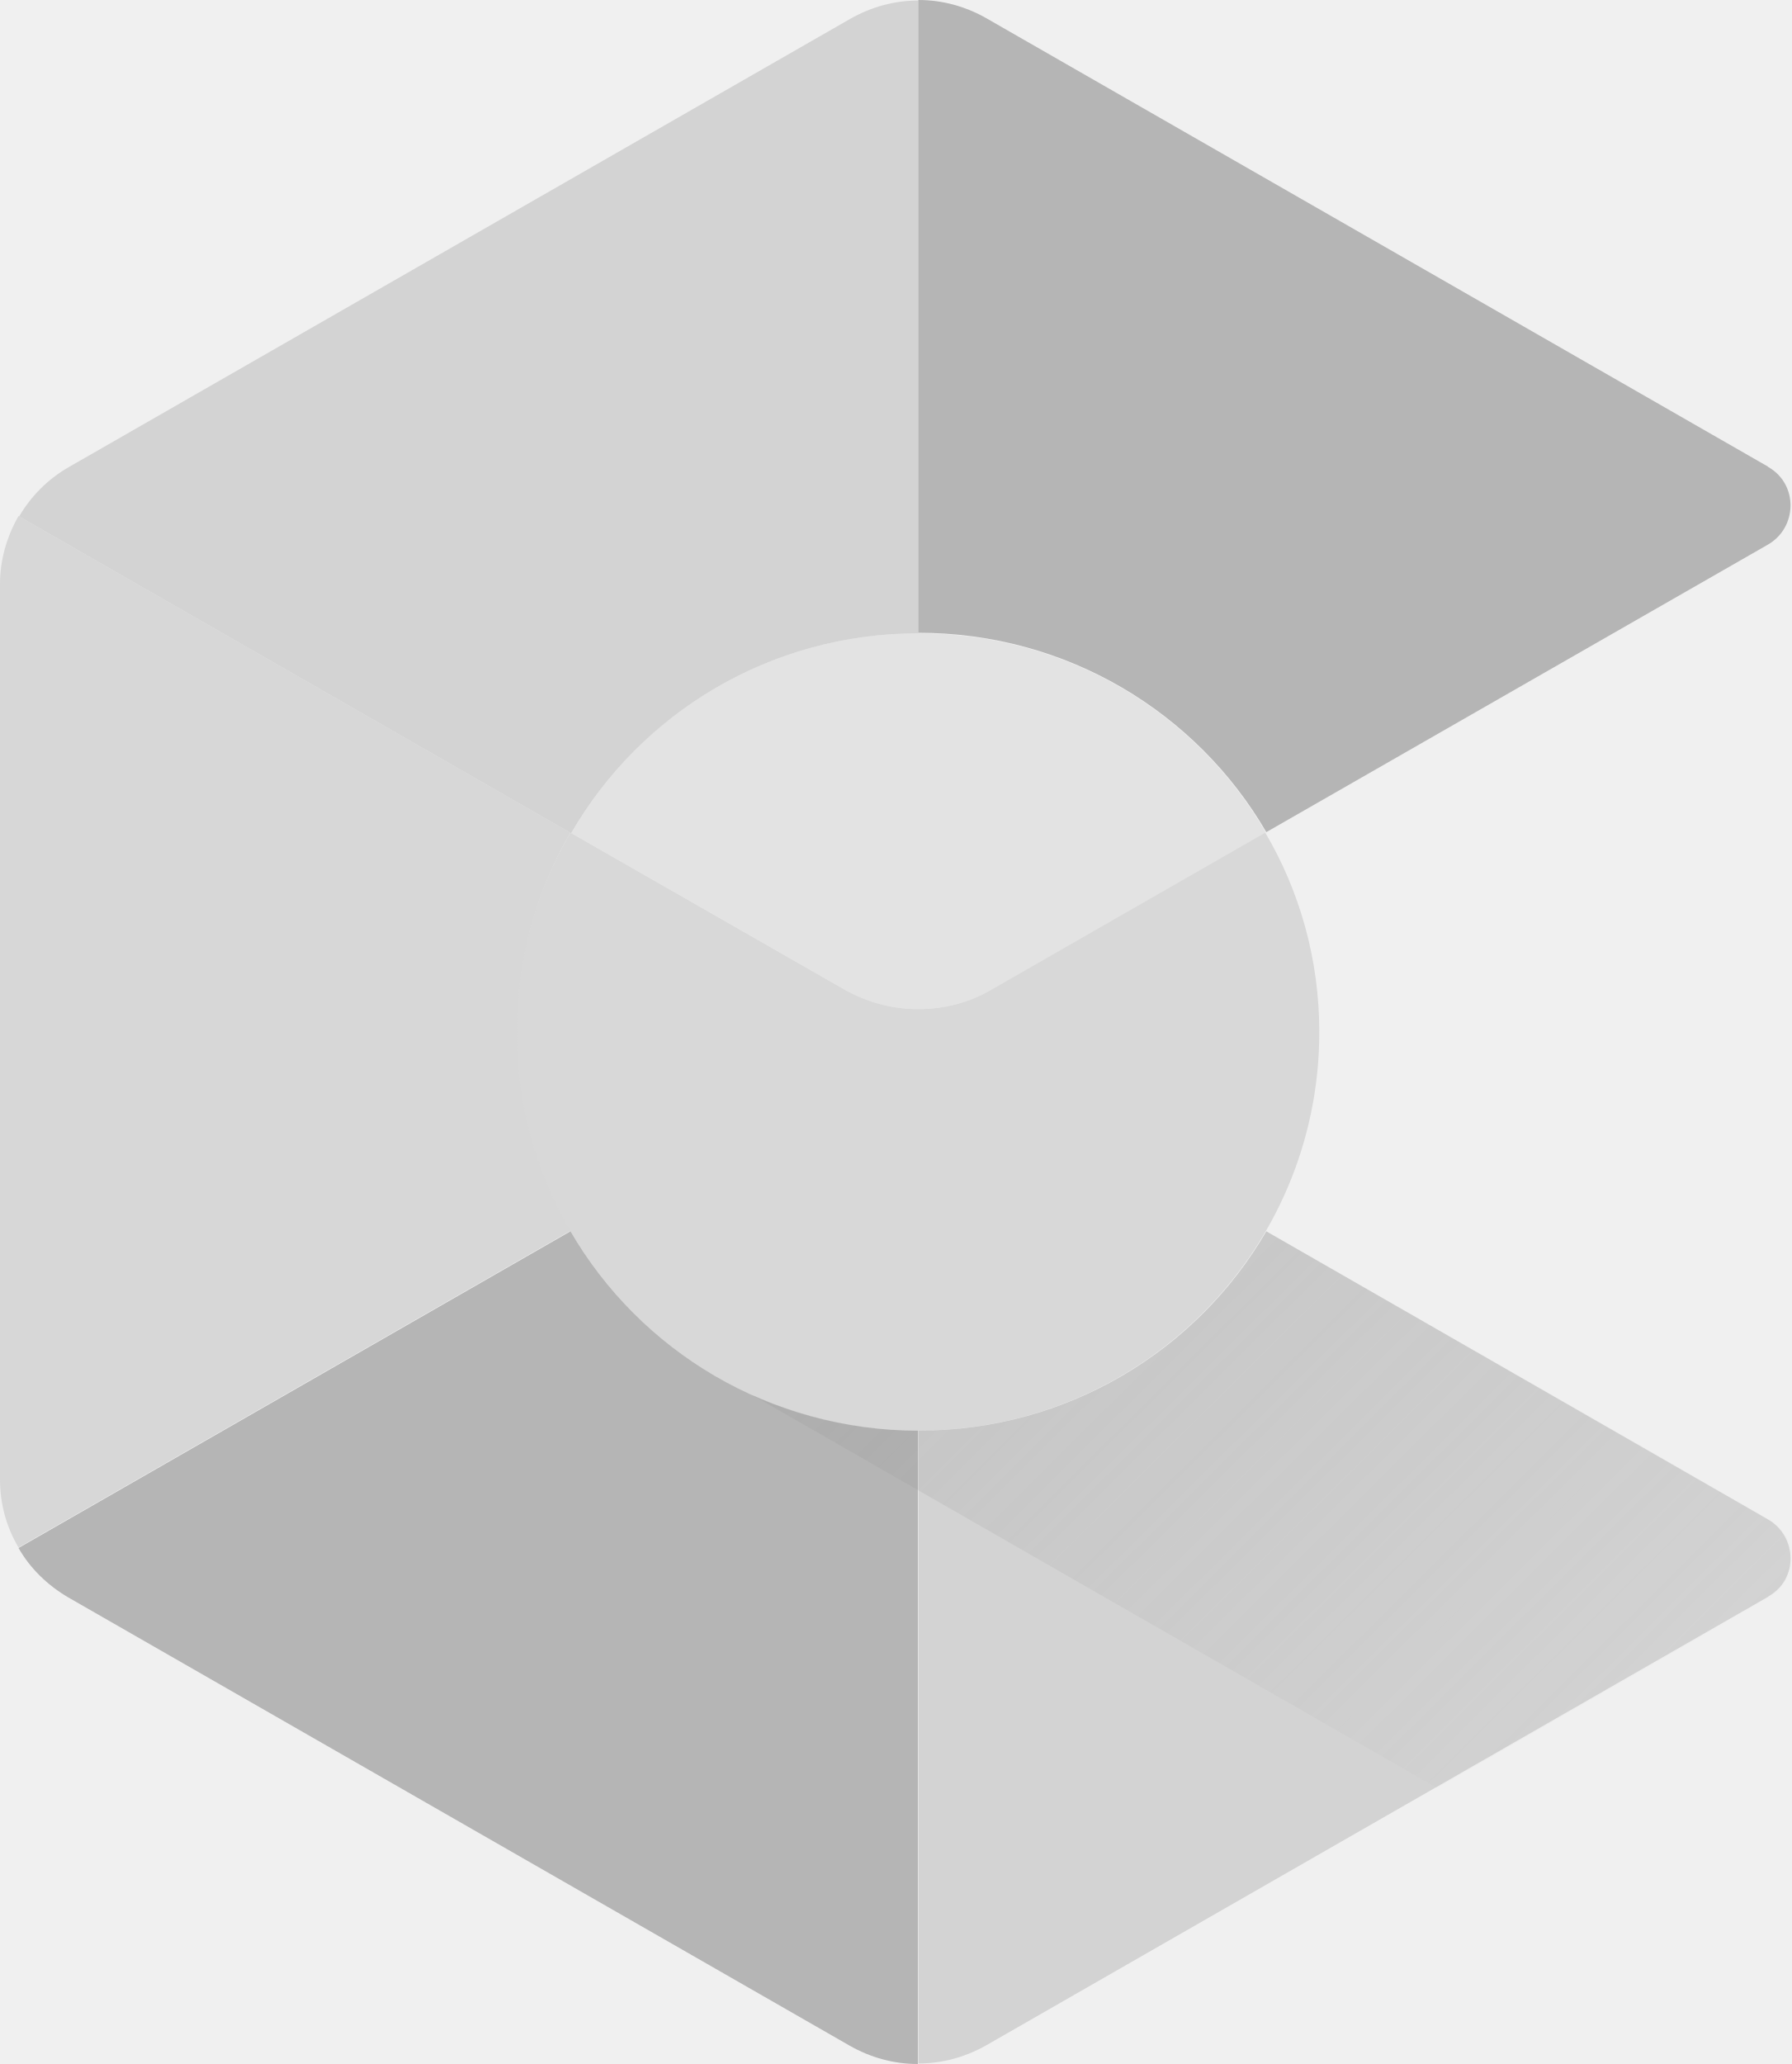
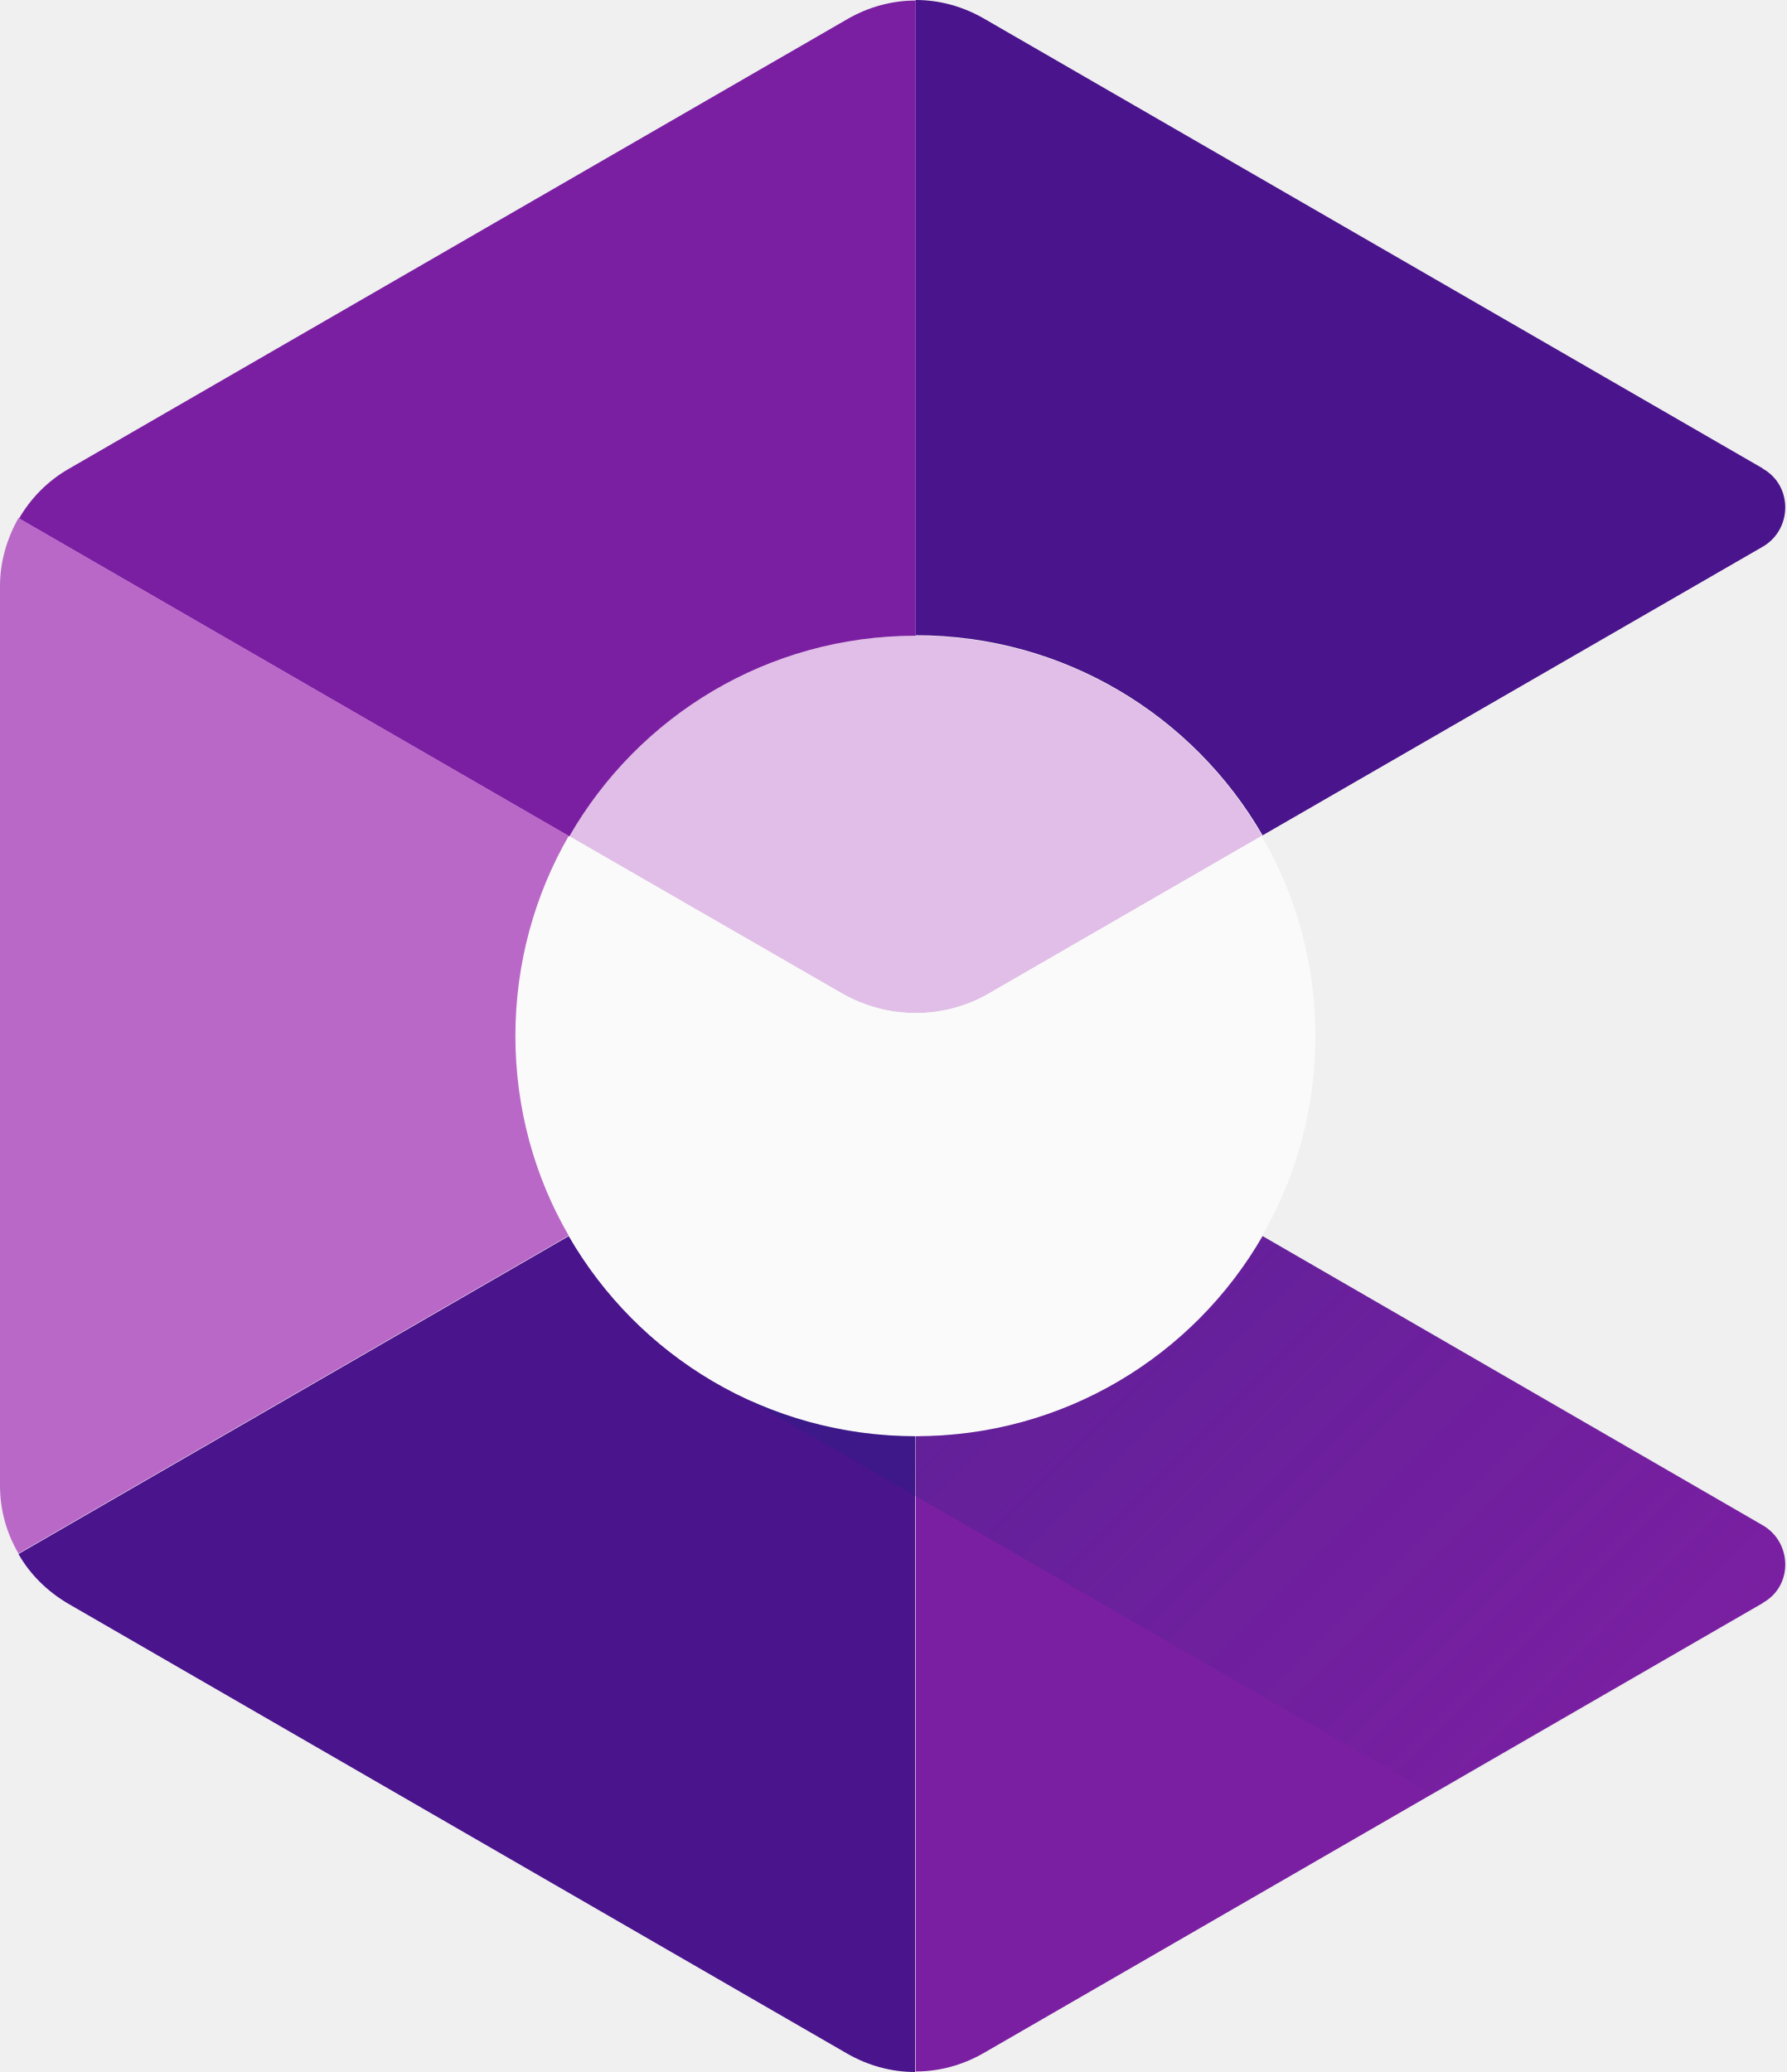
- <svg xmlns="http://www.w3.org/2000/svg" width="79" height="91" viewBox="0 0 79 91" fill="none">
-   <g clip-path="url(#clip0_1_3526)">
-     <path d="M40.498 27.922C33.936 27.922 28.237 31.47 25.154 36.711L37.229 43.622C39.261 44.782 41.736 44.782 43.768 43.622L55.82 36.711C52.783 31.447 47.061 27.922 40.498 27.922Z" fill="#E3E3E3" />
-     <path d="M37.229 43.622L25.154 36.711C23.636 39.308 22.772 42.3 22.772 45.5C22.772 55.217 30.689 63.079 40.475 63.079C50.261 63.079 58.179 55.217 58.179 45.5C58.179 42.3 57.314 39.285 55.796 36.711L43.745 43.622C41.76 44.781 39.261 44.781 37.229 43.622Z" fill="#D8D8D8" />
-     <path d="M77.937 66.974L55.843 54.289C52.783 59.553 47.061 63.078 40.498 63.078V90.977C41.549 90.977 42.577 90.698 43.511 90.165L77.961 70.406C77.961 70.406 77.984 70.406 77.984 70.383C79.315 69.641 79.269 67.716 77.937 66.974Z" fill="#CCCCCC" fill-opacity="0.8" />
-     <path d="M40.498 63.078C33.935 63.078 28.213 59.553 25.154 54.289L0.817 68.25C1.331 69.154 2.102 69.896 3.013 70.43L37.462 90.188C38.396 90.722 39.424 91 40.475 91V63.078H40.498Z" fill="#A6A6A6" fill-opacity="0.8" />
-     <path d="M40.498 27.922V0.023C39.447 0.023 38.42 0.302 37.486 0.835L3.036 20.593C2.102 21.127 1.355 21.892 0.841 22.773L25.177 36.734C28.237 31.447 33.959 27.922 40.498 27.922Z" fill="#CCCCCC" fill-opacity="0.8" />
-     <path d="M77.984 20.593C77.984 20.593 77.961 20.593 77.961 20.57L43.511 0.812C42.577 0.278 41.549 0 40.498 0V27.898C47.061 27.898 52.783 31.423 55.843 36.688L77.937 24.026C79.269 23.283 79.315 21.359 77.984 20.593Z" fill="#A6A6A6" fill-opacity="0.8" />
-     <path d="M22.795 45.5C22.795 42.3 23.659 39.285 25.154 36.711L0.817 22.75C0.304 23.654 0 24.675 0 25.742V65.235C0 66.302 0.28 67.322 0.817 68.227L25.154 54.266C23.659 51.715 22.795 48.7 22.795 45.5Z" fill="#D7D7D7" />
-     <path d="M55.843 54.289C52.783 59.553 47.061 63.078 40.522 63.078C37.906 63.078 35.407 62.498 33.165 61.501L63.364 78.825L77.984 70.453C79.339 69.688 79.339 67.74 77.984 66.974L55.843 54.289Z" fill="url(#paint0_linear_1_3526)" fill-opacity="0.8" />
+ <svg xmlns="http://www.w3.org/2000/svg" version="1.1" id="Layer_1" x="0px" y="0px" viewBox="0 0 338.25 392.4" xml:space="preserve" width="338.25" height="392.4">
+   <defs id="defs160" />
+   <style type="text/css" id="style128">
+ 	.st0{fill:#558B2F;}
+ 	.st1{fill:#E1BEE7;}
+ 	.st2{fill:#FAFAFA;}
+ 	.st3{fill:#7B1FA2;}
+ 	.st4{fill:#4A148C;}
+ 	.st5{fill:#BA68C8;}
+ 	.st6{fill:url(#SVGID_1_);}
+ </style>
+   <g id="g155" transform="translate(-342.9,-187.8)">
+     <polygon class="st0" points="" id="polygon130" />
+     <path class="st1" d="m 516.3,308.2 c -28.1,0 -52.5,15.3 -65.7,37.9 l 51.7,29.8 c 8.7,5 19.3,5 28,0 l 51.6,-29.8 c -13,-22.7 -37.5,-37.9 -65.6,-37.9 z" id="path132" />
+     <path class="st2" d="m 502.3,375.9 -51.7,-29.8 c -6.5,11.2 -10.2,24.1 -10.2,37.9 0,41.9 33.9,75.8 75.8,75.8 41.9,0 75.8,-33.9 75.8,-75.8 0,-13.8 -3.7,-26.8 -10.2,-37.9 l -51.6,29.8 c -8.5,5 -19.2,5 -27.9,0 z" id="path134" />
+     <g id="g140">
+       <path class="st3" d="M 676.6,476.6 582,421.9 c -13.1,22.7 -37.6,37.9 -65.7,37.9 v 120.3 c 4.5,0 8.9,-1.2 12.9,-3.5 l 147.5,-85.2 c 0,0 0.1,0 0.1,-0.1 5.7,-3.2 5.5,-11.5 -0.2,-14.7 z" id="path136" />
+       <path class="st4" d="m 516.3,459.8 c -28.1,0 -52.6,-15.2 -65.7,-37.9 l -104.2,60.2 c 2.2,3.9 5.5,7.1 9.4,9.4 l 147.5,85.2 c 4,2.3 8.4,3.5 12.9,3.5 V 459.8 Z" id="path138" />
+     </g>
+     <path class="st3" d="m 516.3,308.2 v 0 -120.3 c -4.5,0 -8.9,1.2 -12.9,3.5 l -147.5,85.2 c -4,2.3 -7.2,5.6 -9.4,9.4 l 104.2,60.2 c 13.1,-22.8 37.6,-38 65.6,-38 z" id="path142" />
+     <path class="st4" d="m 676.8,276.6 c 0,0 -0.1,0 -0.1,-0.1 L 529.2,191.3 c -4,-2.3 -8.4,-3.5 -12.9,-3.5 v 120.3 c 28.1,0 52.6,15.2 65.7,37.9 l 94.6,-54.6 c 5.7,-3.2 5.9,-11.5 0.2,-14.8 z" id="path144" />
+     <path class="st5" d="m 440.5,384 c 0,-13.8 3.7,-26.8 10.1,-37.9 L 346.4,285.9 c -2.2,3.9 -3.5,8.3 -3.5,12.9 v 170.3 c 0,4.6 1.2,9 3.5,12.9 l 104.2,-60.2 c -6.4,-11 -10.1,-24 -10.1,-37.8 z" id="path146" />
+     <linearGradient id="SVGID_1_" gradientUnits="userSpaceOnUse" x1="642.405" y1="526.234" x2="526.974" y2="410.803">
+       <stop offset="0" style="stop-color:#1A237E;stop-opacity:1.000000e-02" id="stop148" />
+       <stop offset="1" style="stop-color:#1A237E;stop-opacity:0.3" id="stop150" />
+     </linearGradient>
+     <path class="st6" d="m 582,421.9 c -13.1,22.7 -37.6,37.9 -65.6,37.9 -11.2,0 -21.9,-2.5 -31.5,-6.8 v 0 l 129.3,74.7 62.6,-36.1 c 5.8,-3.3 5.8,-11.7 0,-15 z" id="path153" style="fill:url(#SVGID_1_)" />
  </g>
-   <defs>
-     <linearGradient id="paint0_linear_1_3526" x1="69.951" y1="78.485" x2="43.182" y2="51.526" gradientUnits="userSpaceOnUse">
-       <stop stop-color="#919191" stop-opacity="0.01" />
-       <stop offset="1" stop-color="#989898" stop-opacity="0.3" />
-     </linearGradient>
-     <clipPath id="clip0_1_3526">
-       <rect width="79" height="91" fill="white" />
-     </clipPath>
-   </defs>
</svg>
